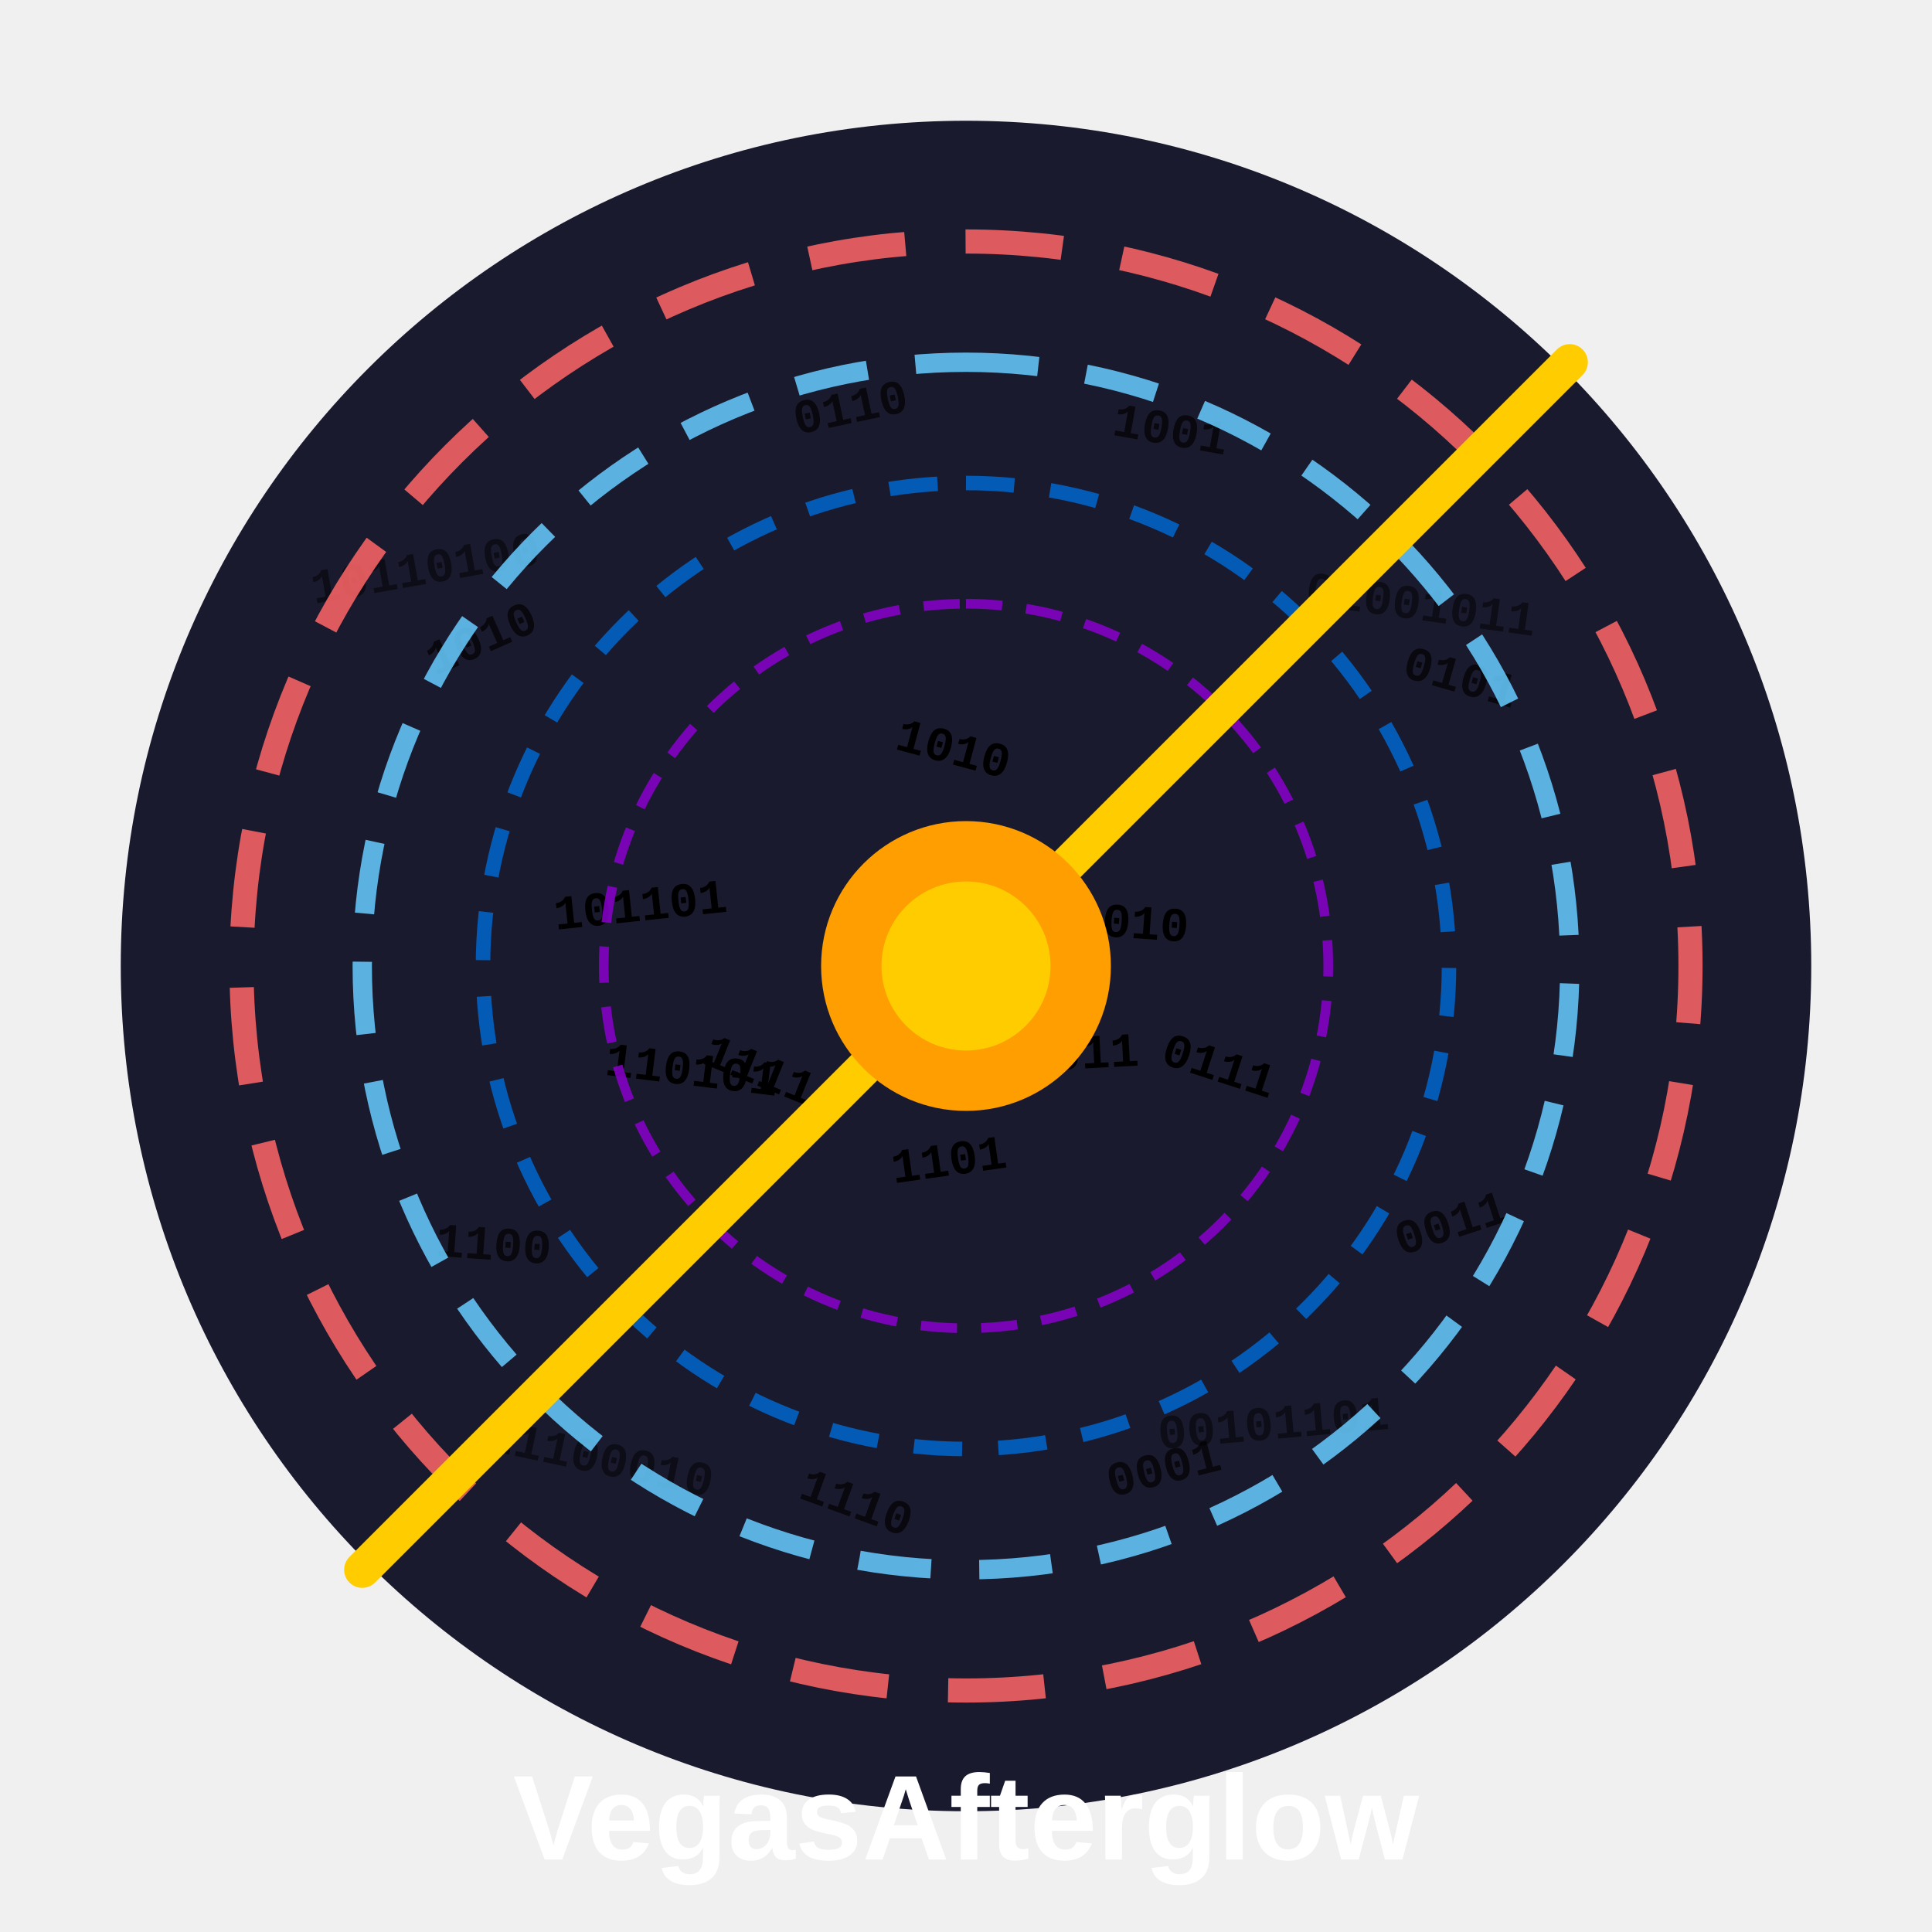
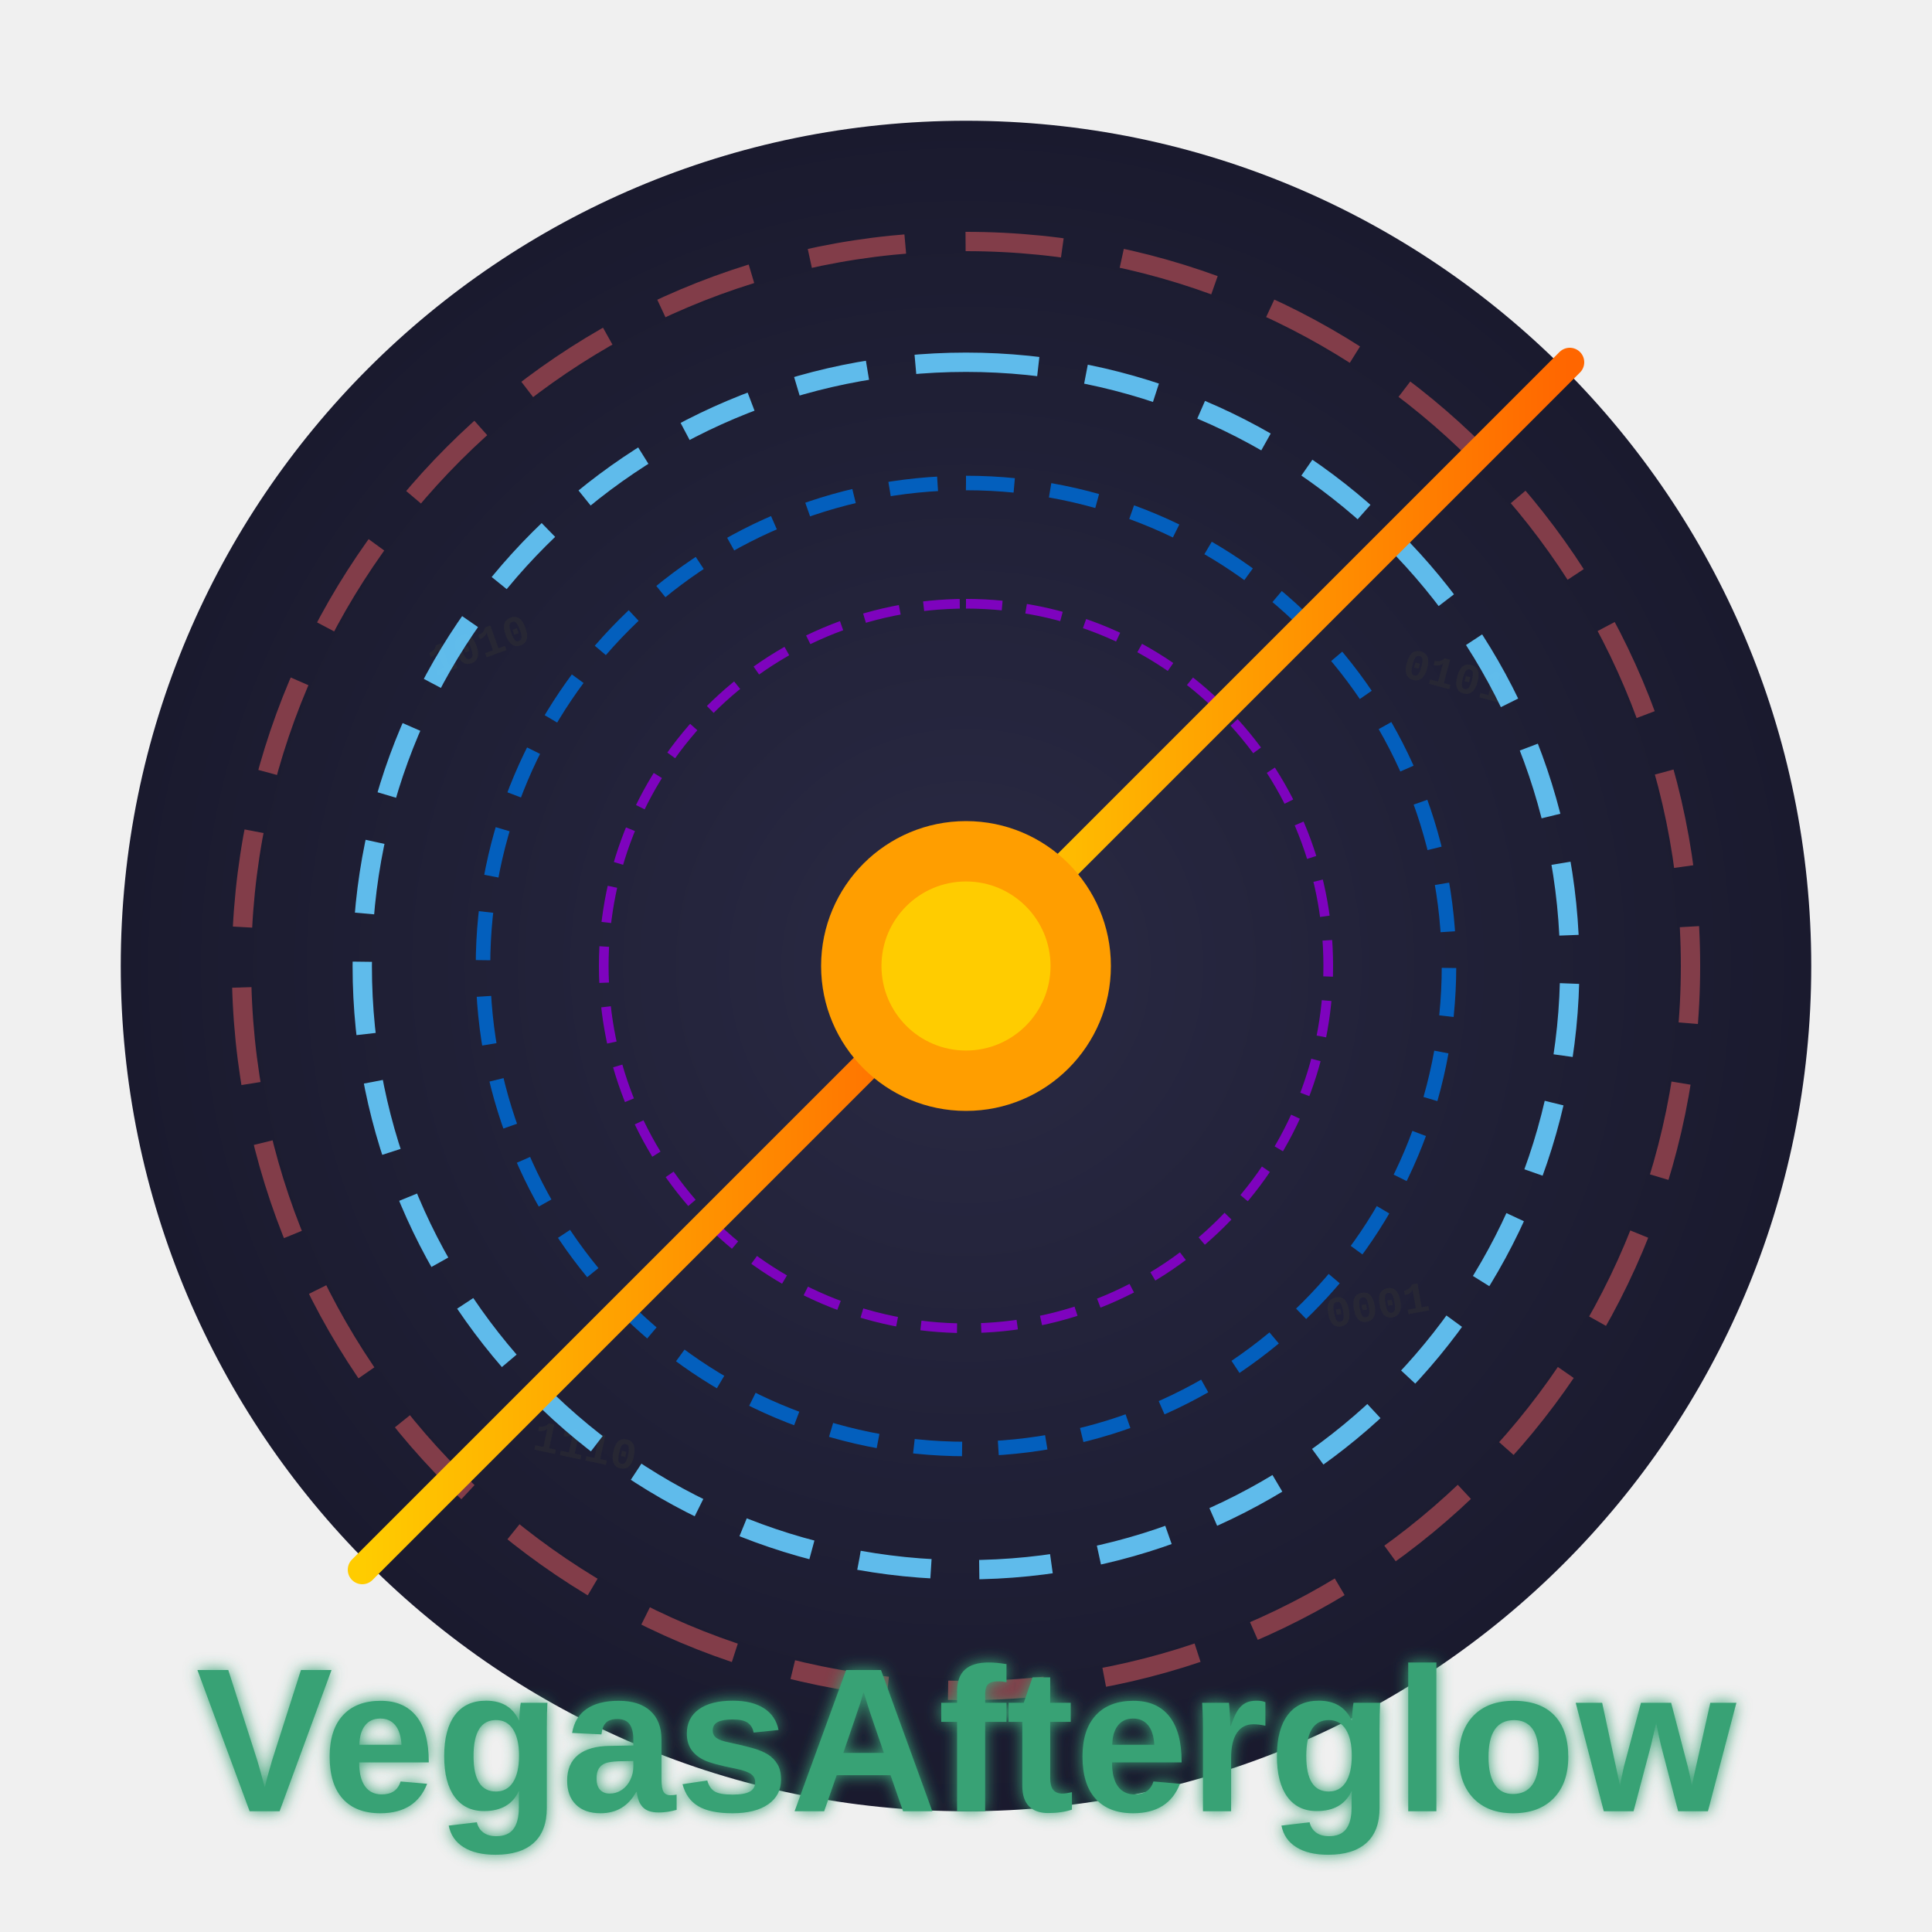
<svg xmlns="http://www.w3.org/2000/svg" width="800" height="800" viewBox="0 0 800 800">
-   <circle cx="400" cy="400" r="350" fill="#1a1a2e" />
-   <g opacity="0.5">
-     <text x="130" y="250" font-family="Courier New, monospace" font-size="20" fill="#000000" font-weight="bold" transform="rotate(-10, 130, 250)">10110100</text>
-     <text x="540" y="250" font-family="Courier New, monospace" font-size="20" fill="#000000" font-weight="bold" transform="rotate(8, 540, 250)">01001011</text>
-     <text x="200" y="600" font-family="Courier New, monospace" font-size="20" fill="#000000" font-weight="bold" transform="rotate(12, 200, 600)">11100010</text>
-     <text x="480" y="600" font-family="Courier New, monospace" font-size="20" fill="#000000" font-weight="bold" transform="rotate(-5, 480, 600)">00101101</text>
+   <defs>
+     <radialGradient id="bg-grad" cx="50%" cy="50%" r="50%">
+       <stop offset="0%" stop-color="#2a2a44" />
+       <stop offset="100%" stop-color="#1a1a2e" />
+     </radialGradient>
+     <linearGradient id="jet-grad" x1="0%" y1="0%" x2="100%" y2="0%">
+       <stop offset="0%" stop-color="#ffcc00" />
+       <stop offset="100%" stop-color="#ff6600" />
+     </linearGradient>
+     <filter id="text-glow">
+       <feGaussianBlur in="SourceGraphic" stdDeviation="3" result="blur" />
+       <feMerge>
+         <feMergeNode in="blur" />
+         <feMergeNode in="SourceGraphic" />
+       </feMerge>
+     </filter>
+   </defs>
+   <circle cx="400" cy="400" r="350" fill="url(#bg-grad)" />
+   <g opacity="0.4" fill="#333" font-family="Courier New, monospace" font-size="18" font-weight="bold">
+     <text x="180" y="280" transform="rotate(-20 180 280)">1010</text>
+     <text x="580" y="280" transform="rotate(15 580 280)">0101</text>
+     <text x="220" y="600" transform="rotate(12 220 600)">1110</text>
+     <text x="550" y="550" transform="rotate(-10 550 550)">0001</text>
  </g>
-   <g>
-     <text x="370" y="310" font-family="Courier New, monospace" font-size="20" fill="#000000" font-weight="bold" transform="rotate(15, 370, 310)">1010</text>
-     <text x="480" y="440" font-family="Courier New, monospace" font-size="20" fill="#000000" font-weight="bold" transform="rotate(18, 480, 440)">0111</text>
-     <text x="370" y="490" font-family="Courier New, monospace" font-size="20" fill="#000000" font-weight="bold" transform="rotate(-8, 370, 490)">1101</text>
-     <text x="290" y="440" font-family="Courier New, monospace" font-size="20" fill="#000000" font-weight="bold" transform="rotate(22, 290, 440)">1111</text>
+   <g opacity="0.9" fill="none">
+     <path d="M400,100 A300,300 0 0,1 700,400 A300,300 0 0,1 400,700 A300,300 0 0,1 100,400 A300,300 0 0,1 400,100 Z" stroke="#ff6666" stroke-width="8" stroke-dasharray="40,25" opacity="0.5" />
+     <path d="M400,150 A250,250 0 0,1 650,400 A250,250 0 0,1 400,650 A250,250 0 0,1 150,400 A250,250 0 0,1 400,150 Z" stroke="#66ccff" stroke-width="8" stroke-dasharray="30,20" />
+     <path d="M400,200 A200,200 0 0,1 600,400 A200,200 0 0,1 400,600 A200,200 0 0,1 200,400 A200,200 0 0,1 400,200 Z" stroke="#0066cc" stroke-width="6" stroke-dasharray="20,15" />
+     <path d="M400,250 A150,150 0 0,1 550,400 A150,150 0 0,1 400,550 A150,150 0 0,1 250,400 A150,150 0 0,1 400,250 Z" stroke="#8800cc" stroke-width="4" stroke-dasharray="15,10" />
  </g>
-   <g opacity="0.7">
-     <text x="180" y="280" font-family="Courier New, monospace" font-size="20" fill="#000000" font-weight="bold" transform="rotate(-24, 180, 280)">1010</text>
-     <text x="580" y="280" font-family="Courier New, monospace" font-size="20" fill="#000000" font-weight="bold" transform="rotate(16, 580, 280)">0101</text>
-     <text x="180" y="520" font-family="Courier New, monospace" font-size="20" fill="#000000" font-weight="bold" transform="rotate(4, 180, 520)">1100</text>
-     <text x="580" y="520" font-family="Courier New, monospace" font-size="20" fill="#000000" font-weight="bold" transform="rotate(-18, 580, 520)">0011</text>
-     <text x="330" y="180" font-family="Courier New, monospace" font-size="20" fill="#000000" font-weight="bold" transform="rotate(-12, 330, 180)">0110</text>
-     <text x="460" y="180" font-family="Courier New, monospace" font-size="20" fill="#000000" font-weight="bold" transform="rotate(10, 460, 180)">1001</text>
-     <text x="330" y="620" font-family="Courier New, monospace" font-size="20" fill="#000000" font-weight="bold" transform="rotate(20, 330, 620)">1110</text>
-     <text x="460" y="620" font-family="Courier New, monospace" font-size="20" fill="#000000" font-weight="bold" transform="rotate(-14, 460, 620)">0001</text>
-   </g>
-   <text x="230" y="385" font-family="Courier New, monospace" font-size="20" fill="#000000" font-weight="bold" transform="rotate(-6, 230, 385)">101101</text>
-   <text x="420" y="385" font-family="Courier New, monospace" font-size="20" fill="#000000" font-weight="bold" transform="rotate(4, 420, 385)">010010</text>
-   <text x="250" y="445" font-family="Courier New, monospace" font-size="20" fill="#000000" font-weight="bold" transform="rotate(7, 250, 445)">110101</text>
-   <text x="400" y="445" font-family="Courier New, monospace" font-size="20" fill="#000000" font-weight="bold" transform="rotate(-3, 400, 445)">001011</text>
-   <g>
-     <g opacity="0.85">
-       <path d="M400,100 A300,300 0 0,1 700,400 A300,300 0 0,1 400,700 A300,300 0 0,1 100,400 A300,300 0 0,1 400,100 Z" fill="none" stroke="#ff6666" stroke-width="10" stroke-dasharray="40,25" />
-       <path d="M400,150 A250,250 0 0,1 650,400 A250,250 0 0,1 400,650 A250,250 0 0,1 150,400 A250,250 0 0,1 400,150 Z" fill="none" stroke="#66ccff" stroke-width="8" stroke-dasharray="30,20" />
-       <path d="M400,200 A200,200 0 0,1 600,400 A200,200 0 0,1 400,600 A200,200 0 0,1 200,400 A200,200 0 0,1 400,200 Z" fill="none" stroke="#0066cc" stroke-width="6" stroke-dasharray="20,15" />
-       <path d="M400,250 A150,150 0 0,1 550,400 A150,150 0 0,1 400,550 A150,150 0 0,1 250,400 A150,150 0 0,1 400,250 Z" fill="none" stroke="#8800cc" stroke-width="4" stroke-dasharray="15,10" />
-     </g>
-     <path d="M400,400 L550,250 C600,200 620,180 650,150" stroke="#ffcc00" stroke-width="15" fill="none" stroke-linecap="round" />
-     <path d="M400,400 L250,550 C200,600 180,620 150,650" stroke="#ffcc00" stroke-width="15" fill="none" stroke-linecap="round" />
-     <circle cx="400" cy="400" r="60" fill="#ff9e00" />
-     <circle cx="400" cy="400" r="35" fill="#ffcc00" />
-   </g>
-   <g>
-     <text x="400" y="770" font-family="Arial, sans-serif" font-weight="bold" font-size="50" text-anchor="middle" fill="#ffffff">VegasAfterglow</text>
-   </g>
+   <path d="M400,400 L550,250 C600,200 620,180 650,150" stroke="url(#jet-grad)" stroke-width="12" fill="none" stroke-linecap="round" />
+   <path d="M400,400 L250,550 C200,600 180,620 150,650" stroke="url(#jet-grad)" stroke-width="12" fill="none" stroke-linecap="round" />
+   <circle cx="400" cy="400" r="60" fill="#ff9e00" />
+   <circle cx="400" cy="400" r="35" fill="#ffcc00" />
+   <text x="400" y="750" font-family="Arial, sans-serif" font-weight="bold" font-size="85" text-anchor="middle" fill="#39A275" filter="url(#text-glow)">
+     VegasAfterglow
+   </text>
</svg>
